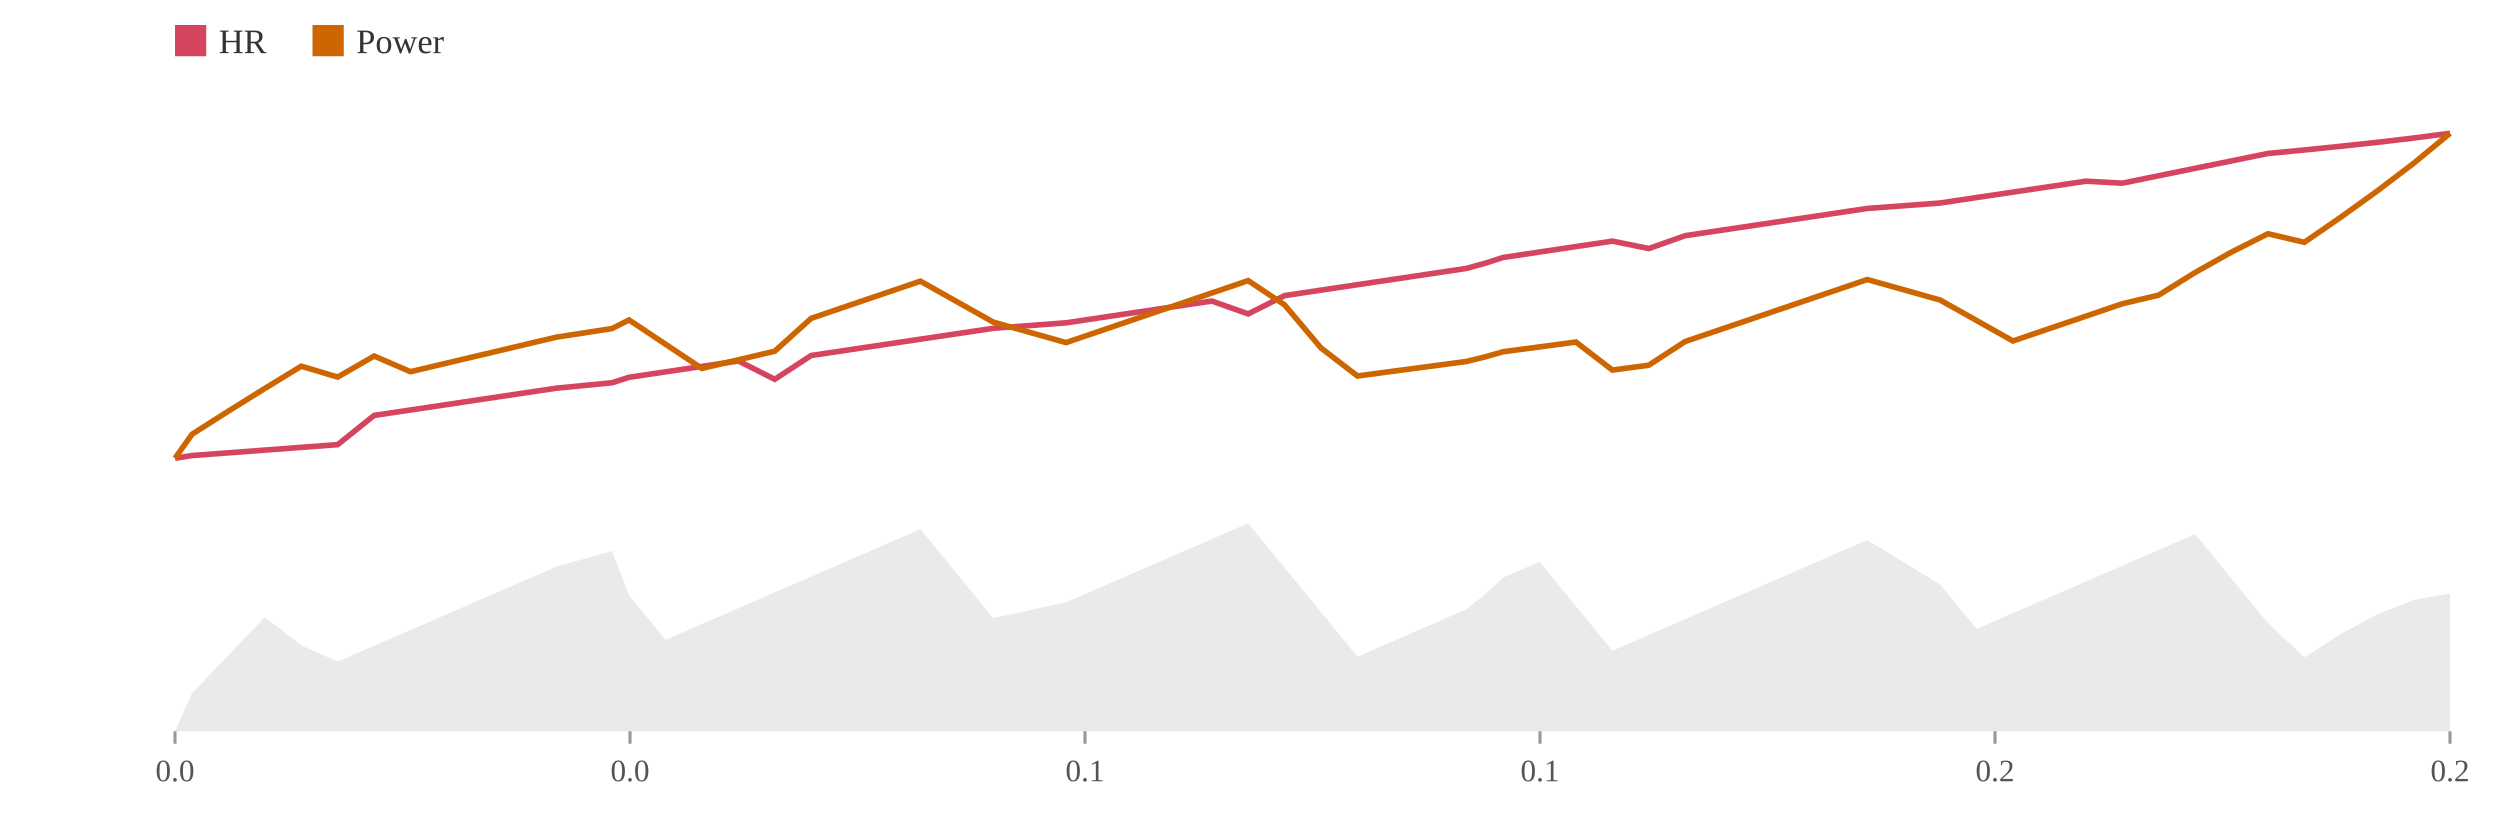
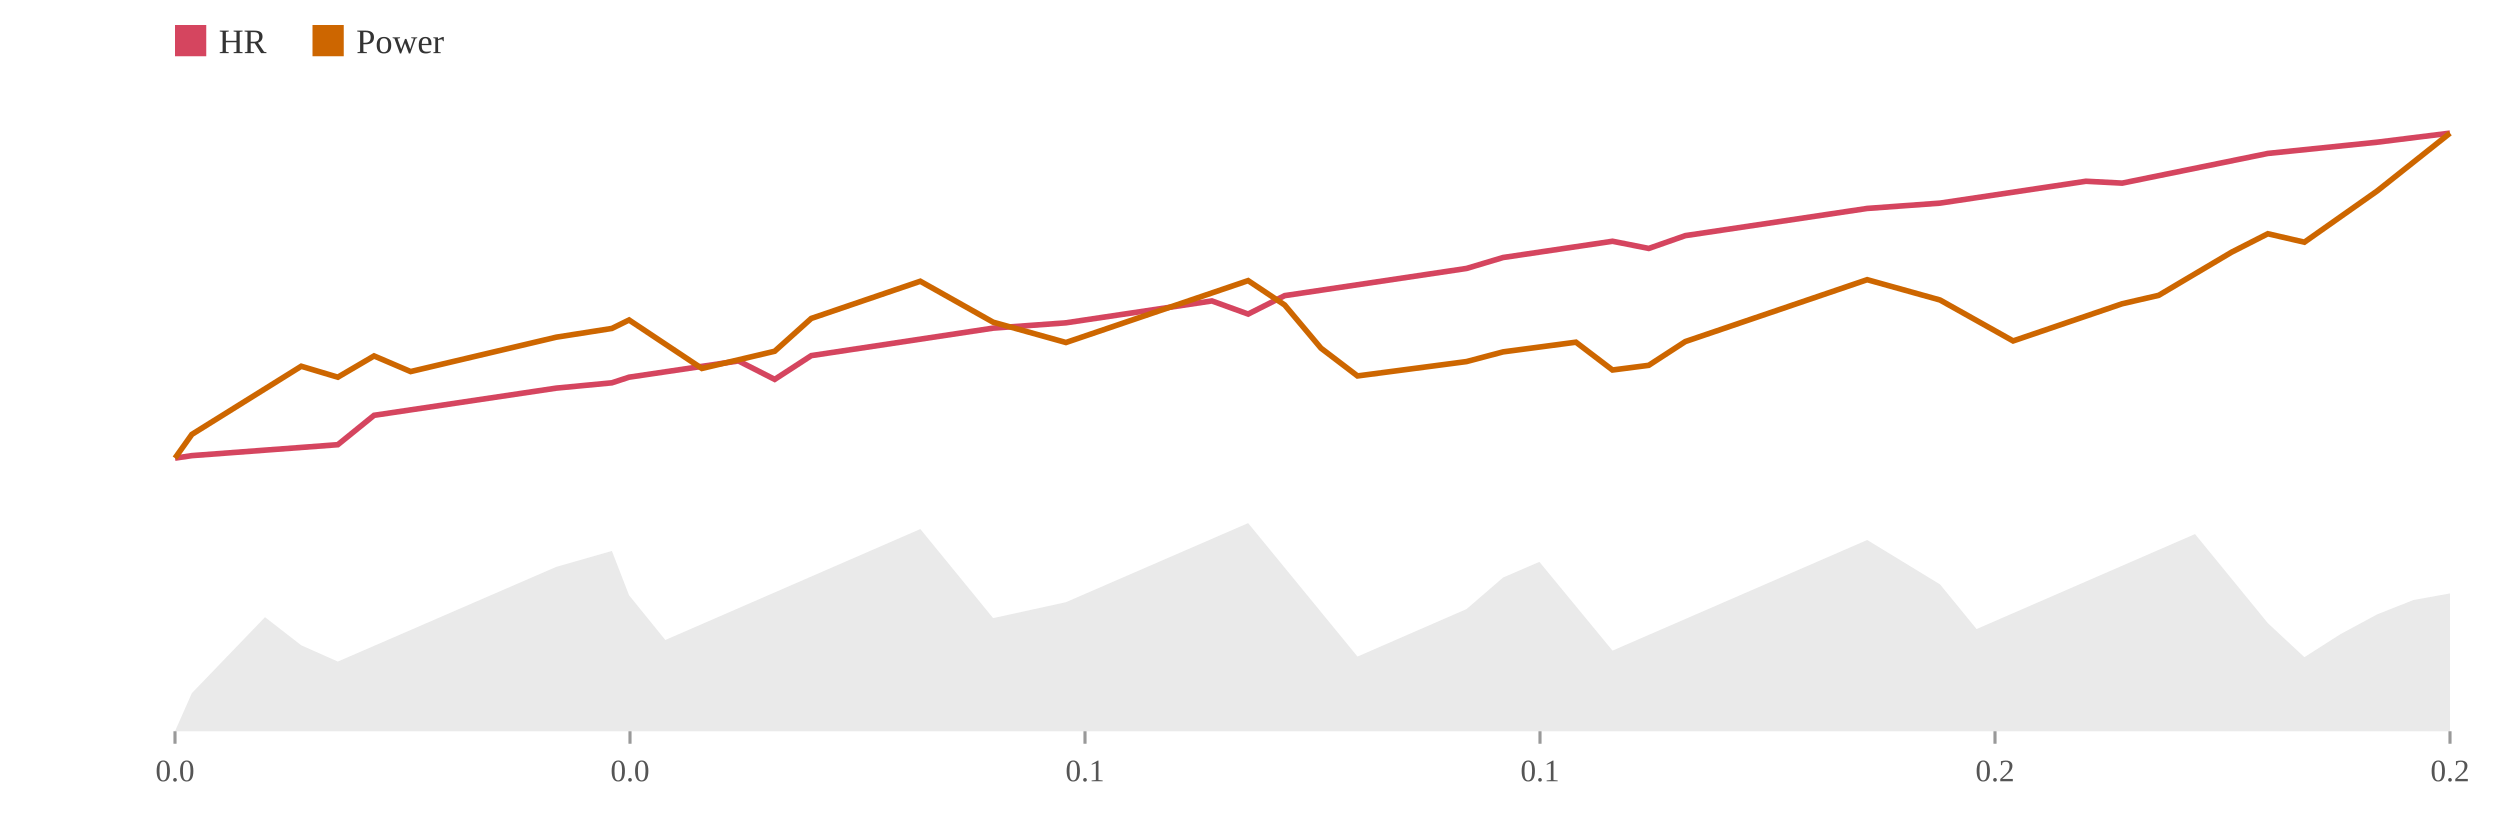
<svg xmlns="http://www.w3.org/2000/svg" width="800" height="260" viewBox="0 0 800 260">
  <g class="backdrop">
-     <path d="M56,234 L61.45,221.83 L73.1,209.65 L84.75,197.48 L96.41,206.52 L108.06,211.71 L119.72,206.65 L131.37,201.59 L143.02,196.53 L154.68,191.47 L166.33,186.41 L177.99,181.35 L195.85,176.29 L201.3,190.52 L212.95,204.75 L224.6,199.69 L236.26,194.63 L247.91,189.57 L259.57,184.51 L271.22,179.46 L282.87,174.4 L294.53,169.34 L306.18,183.57 L317.84,197.8 L341.14,192.74 L352.8,187.68 L364.45,182.62 L376.11,177.56 L387.76,172.5 L399.41,167.44 L411.07,181.67 L422.72,195.9 L434.38,210.13 L446.03,205.07 L457.69,200.01 L469.34,194.95 L475.55,189.89 L480.99,184.83 L492.65,179.77 L504.3,194 L515.96,208.23 L527.61,203.17 L539.26,198.11 L550.92,193.05 L562.57,187.99 L574.23,182.93 L585.88,177.87 L597.53,172.82 L620.84,187.04 L632.5,201.27 L644.15,196.21 L655.8,191.15 L667.46,186.1 L679.11,181.04 L690.77,175.98 L702.42,170.92 L714.08,185.15 L725.73,199.38 L737.38,210.35 L749.04,202.89 L760.69,196.61 L772.35,192.01 L784,189.94 L784,234 L56,234 Z" fill="#888" opacity="0.18" />
+     <path d="M56,234 L61.4,221.8 L84.8,197.5 L96.4,206.5 L108.1,211.7 L178,181.4 L195.8,176.3 L201.3,190.5 L212.9,204.8 L294.5,169.3 L317.8,197.8 L341.1,192.7 L399.4,167.4 L434.4,210.1 L469.3,194.9 L481,184.8 L492.6,179.8 L516,208.2 L597.5,172.8 L620.8,187 L632.5,201.3 L702.4,170.9 L725.7,199.4 L737.4,210.3 L749,202.9 L760.7,196.6 L772.3,192 L784,189.9 L784,234 L56,234 Z" fill="#888" opacity="0.18" />
  </g>
  <g class="x-axis">
    <g class="x-tick">
      <line x1="56" y1="234" x2="56" y2="238" stroke="#999" stroke-width="1" />
      <text x="56" y="250" text-anchor="middle" font-size="10" fill="#555">0.0</text>
    </g>
    <g class="x-tick">
      <line x1="201.6" y1="234" x2="201.6" y2="238" stroke="#999" stroke-width="1" />
      <text x="201.6" y="250" text-anchor="middle" font-size="10" fill="#555">0.0</text>
    </g>
    <g class="x-tick">
      <line x1="347.2" y1="234" x2="347.2" y2="238" stroke="#999" stroke-width="1" />
      <text x="347.2" y="250" text-anchor="middle" font-size="10" fill="#555">0.1</text>
    </g>
    <g class="x-tick">
      <line x1="492.8" y1="234" x2="492.8" y2="238" stroke="#999" stroke-width="1" />
      <text x="492.8" y="250" text-anchor="middle" font-size="10" fill="#555">0.1</text>
    </g>
    <g class="x-tick">
      <line x1="638.4" y1="234" x2="638.4" y2="238" stroke="#999" stroke-width="1" />
      <text x="638.4" y="250" text-anchor="middle" font-size="10" fill="#555">0.2</text>
    </g>
    <g class="x-tick">
      <line x1="784" y1="234" x2="784" y2="238" stroke="#999" stroke-width="1" />
      <text x="784" y="250" text-anchor="middle" font-size="10" fill="#555">0.2</text>
    </g>
  </g>
  <g class="series">
-     <polyline points="56,146.64 61.45,145.77 73.1,144.9 84.75,144.03 96.41,143.15 108.06,142.28 119.72,132.93 131.37,131.19 143.02,129.45 154.68,127.7 166.33,125.96 177.99,124.22 195.85,122.48 201.3,120.73 212.95,118.99 224.6,117.25 236.26,115.5 247.91,121.37 259.57,113.76 271.22,112.02 282.87,110.27 294.53,108.53 306.18,106.79 317.84,105.05 341.14,103.3 352.8,101.56 364.45,99.82 376.11,98.07 387.76,96.33 399.41,100.45 411.07,94.59 422.72,92.84 434.38,91.1 446.03,89.36 457.69,87.62 469.34,85.87 475.55,84.13 480.99,82.39 492.65,80.64 504.3,78.9 515.96,77.16 527.61,79.53 539.26,75.41 550.92,73.67 562.57,71.93 574.23,70.18 585.88,68.44 597.53,66.7 620.84,64.96 632.5,63.21 644.15,61.47 655.8,59.73 667.46,57.98 679.11,58.62 690.77,56.24 702.42,53.86 714.08,51.49 725.73,49.11 737.38,47.99 749.04,46.8 760.69,45.55 772.35,44.18 784,42.64" fill="none" stroke="#d5455f" stroke-width="1.8" />
-     <polyline points="56,146.64 61.45,138.96 73.1,131.55 84.75,124.3 96.41,117.18 108.06,120.66 119.72,113.94 131.37,118.94 143.02,116.18 154.68,113.42 166.33,110.66 177.99,107.9 195.85,105.14 201.3,102.38 212.95,110.14 224.6,117.9 236.26,115.14 247.91,112.39 259.57,101.87 271.22,97.9 282.87,93.94 294.53,89.97 306.18,96.52 317.84,103.07 341.14,109.63 352.8,105.66 364.45,101.69 376.11,97.73 387.76,93.76 399.41,89.8 411.07,97.56 422.72,111.35 434.38,120.32 446.03,118.76 457.69,117.21 469.34,115.66 475.55,114.11 480.99,112.56 492.65,111.01 504.3,109.45 515.96,118.42 527.61,116.87 539.26,109.28 550.92,105.32 562.57,101.35 574.23,97.38 585.88,93.42 597.53,89.45 620.84,96.01 632.5,102.56 644.15,109.11 655.8,105.14 667.46,101.18 679.11,97.21 690.77,94.45 702.42,87.21 714.08,80.66 725.73,74.8 737.38,77.54 749.04,69.51 760.69,61.13 772.35,52.26 784,42.64" fill="none" stroke="#cd6600" stroke-width="1.8" />
+     <polyline points="56,146.6 61.4,145.8 108.1,142.3 119.7,132.9 178,124.2 195.8,122.5 201.3,120.7 236.3,115.5 247.9,121.4 259.6,113.8 317.8,105 341.1,103.3 387.8,96.3 399.4,100.5 411.1,94.6 469.3,85.9 481,82.4 516,77.2 527.6,79.5 539.3,75.4 597.5,66.7 620.8,65 667.5,58 679.1,58.6 725.7,49.1 760.7,45.5 784,42.6" fill="none" stroke="#d5455f" stroke-width="1.8" />
+     <polyline points="56,146.6 61.4,139 96.4,117.2 108.1,120.7 119.7,113.9 131.4,118.9 178,107.9 195.8,105.1 201.3,102.4 224.6,117.9 247.9,112.4 259.6,101.9 294.5,90 317.8,103.1 341.1,109.6 399.4,89.8 411.1,97.6 422.7,111.4 434.4,120.3 469.3,115.7 481,112.6 504.3,109.5 516,118.4 527.6,116.9 539.3,109.3 597.5,89.5 620.8,96 644.2,109.1 679.1,97.2 690.8,94.5 714.1,80.7 725.7,74.8 737.4,77.5 760.7,61.1 784,42.6" fill="none" stroke="#cd6600" stroke-width="1.8" />
  </g>
  <g class="legend">
    <g class="legend-item">
      <rect x="56" y="8" width="10" height="10" fill="#d5455f" />
      <text x="70" y="17" font-size="11" fill="#333">HR</text>
    </g>
    <g class="legend-item">
      <rect x="100" y="8" width="10" height="10" fill="#cd6600" />
      <text x="114" y="17" font-size="11" fill="#333">Power</text>
    </g>
  </g>
</svg>
